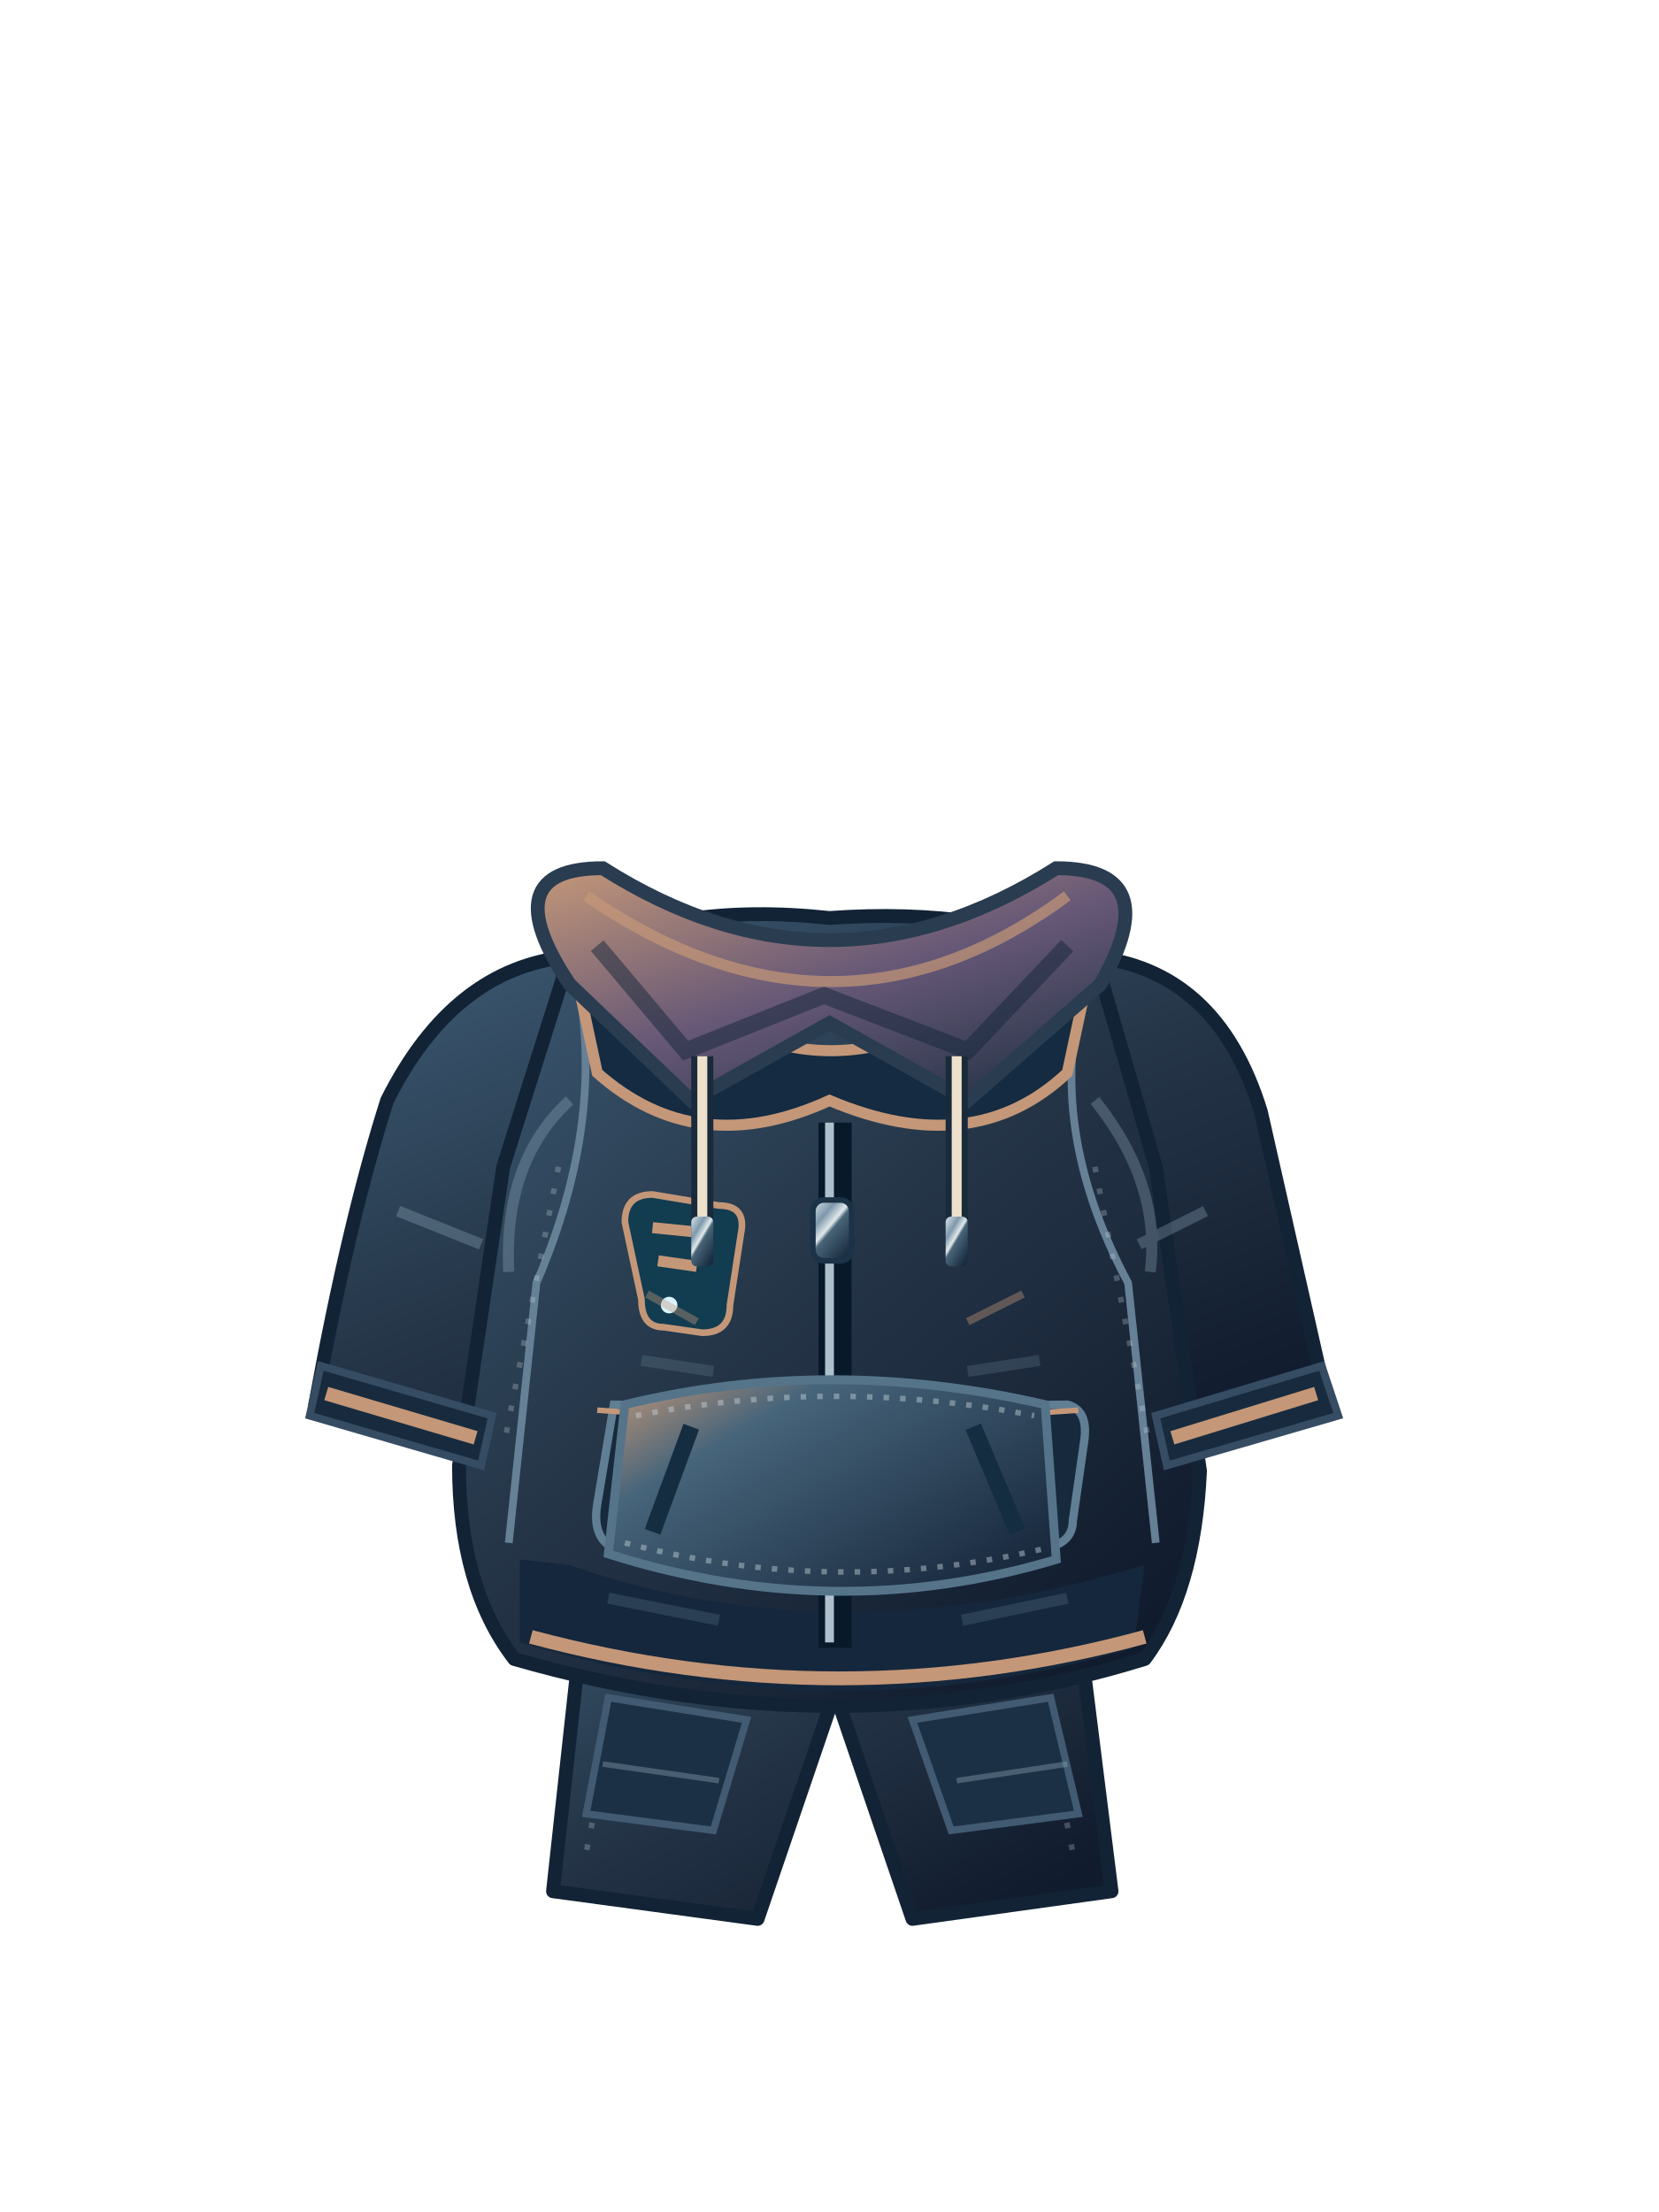
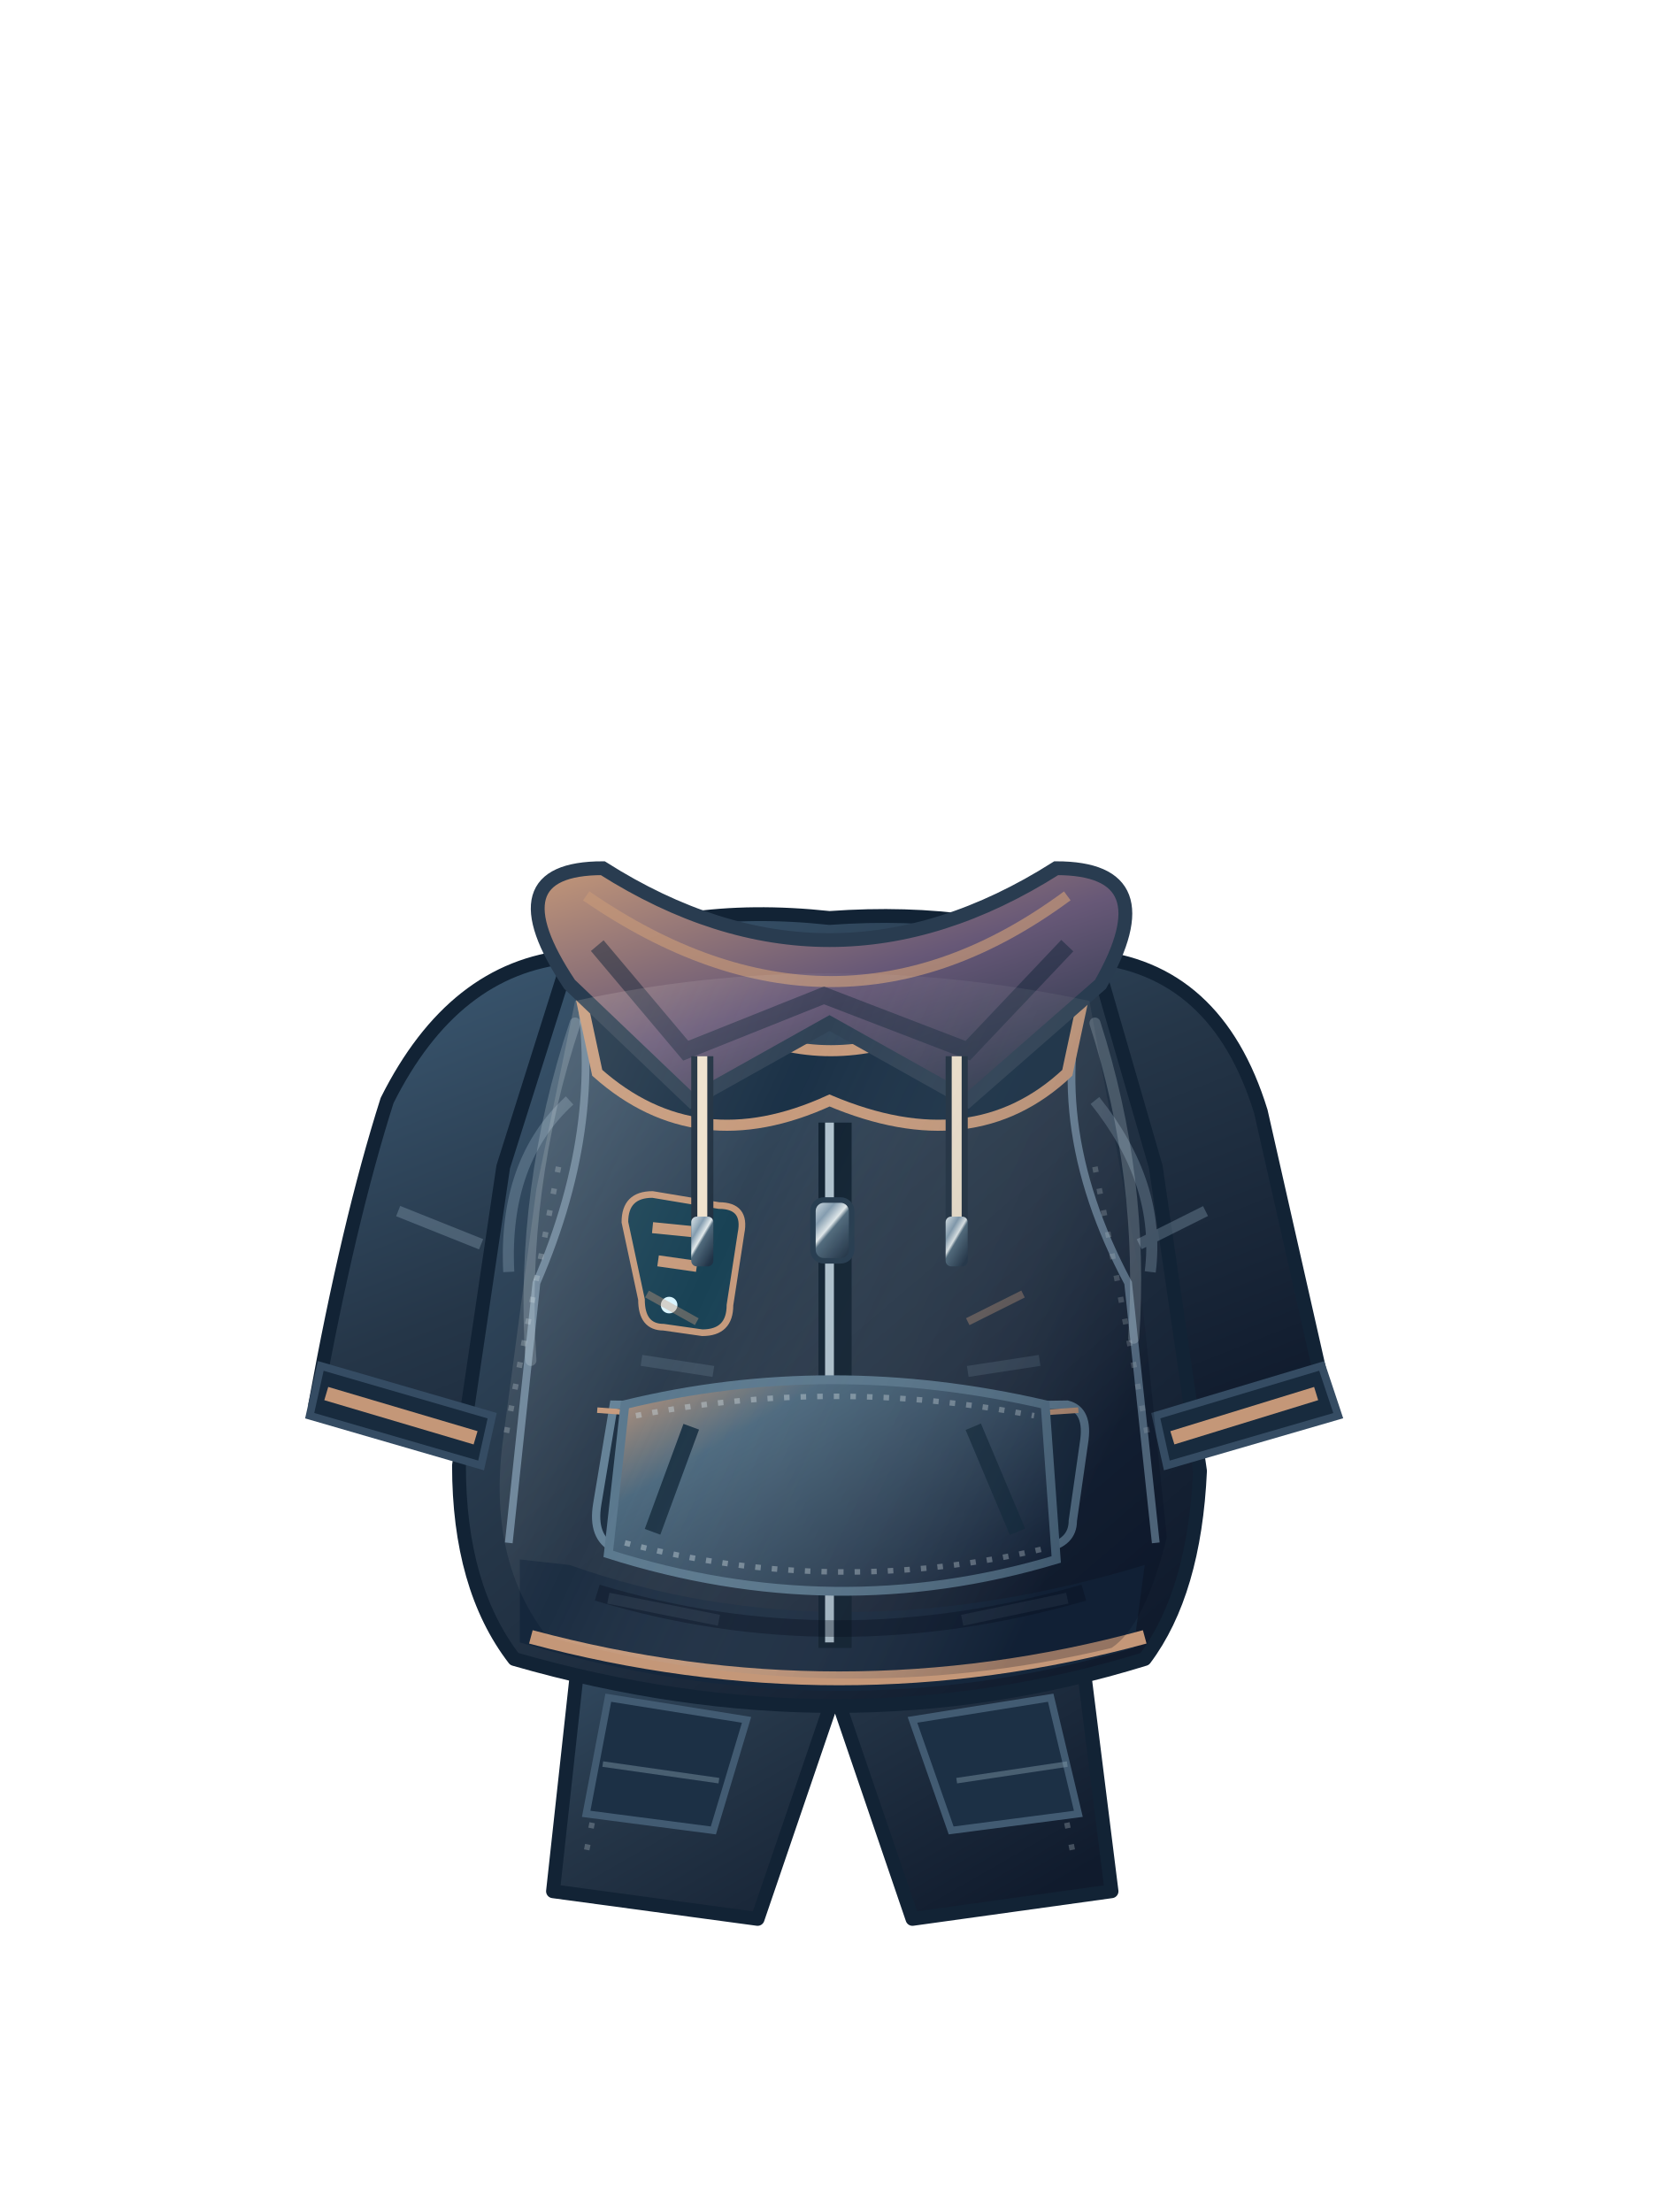
<svg xmlns="http://www.w3.org/2000/svg" viewBox="0 0 300 400">
  <defs>
    <radialGradient id="skin" cx=".32" cy=".2" r=".85">
      <stop stop-color="#eac086" />
      <stop offset=".55" stop-color="#93603e" />
      <stop offset="1" stop-color="#392b37" />
    </radialGradient>
    <linearGradient id="cloth" x2=".8" y2="1">
      <stop stop-color="#3d5b75" />
      <stop offset=".5" stop-color="#253648" />
      <stop offset="1" stop-color="#101b2d" />
    </linearGradient>
    <linearGradient id="fabric" x1="0" y1="0" x2="1" y2=".8">
      <stop stop-color="#c49778" />
      <stop offset=".3" stop-color="#46647a" />
      <stop offset="1" stop-color="#18283d" />
    </linearGradient>
    <linearGradient id="hood" x1="0" y1="0" x2=".8" y2="1">
      <stop stop-color="#c49778" />
      <stop offset=".55" stop-color="#675877" />
      <stop offset="1" stop-color="#283549" />
    </linearGradient>
    <linearGradient id="metal" x2=".75" y2="1">
      <stop stop-color="#dce6e9" />
      <stop offset=".3" stop-color="#7e98ac" />
      <stop offset=".48" stop-color="#e1e9eb" />
      <stop offset=".55" stop-color="#496477" />
      <stop offset="1" stop-color="#192c40" />
    </linearGradient>
    <linearGradient id="trim" x2="1" y2="1">
      <stop stop-color="#edfcff" />
      <stop offset=".4" stop-color="#c49778" />
      <stop offset="1" stop-color="#287c9f" />
    </linearGradient>
    <linearGradient id="leather" x2=".8" y2="1">
      <stop stop-color="#c59269" />
      <stop offset=".5" stop-color="#855339" />
      <stop offset="1" stop-color="#392722" />
    </linearGradient>
    <linearGradient id="hair" x2=".3" y2="1">
      <stop stop-color="#8f5a36" />
      <stop offset=".6" stop-color="#492b25" />
      <stop offset="1" stop-color="#241b22" />
    </linearGradient>
    <radialGradient id="lens" cx=".3" cy=".15">
      <stop stop-color="#84d9ef" />
      <stop offset=".6" stop-color="#153e64" />
      <stop offset="1" stop-color="#09182b" />
    </radialGradient>
  </defs>
  <g stroke="#122335" stroke-width="2.5" stroke-linejoin="round">
    <path d="M107 278Q150 271 193 278L201 342L165 347L151 306L137 347L100 342Z" fill="url(#cloth)" />
    <path d="M103 173Q82 175 70 199Q63 221 57 254L88 264L105 221ZM197 173Q220 175 228 201L240 254L210 264L194 221Z" fill="url(#cloth)" />
    <path d="M103 173Q122 163 150 166Q178 164 198 173L209 211L217 266Q216 288 207 300Q152 317 93 300Q83 287 83 265L91 211Z" fill="url(#cloth)" />
  </g>
  <path d="M104 175Q110 202 97 232L92 279M197 175Q188 202 204 232L209 279" fill="none" stroke="#668096" stroke-width="1.4" />
  <path d="M105 180Q120 179 133 186Q150 194 168 186Q182 178 196 180L193 194Q176 210 150 199Q126 210 108 194Z" fill="#142b41" stroke="#c49778" stroke-width="2" />
  <path d="M103 199Q91 210 92 230M198 199Q210 214 208 230M72 219l15 6m131-6-12 6" fill="none" stroke="#a4bdd0" opacity=".28" stroke-width="2" />
  <path d="M103 283Q151 300 207 283L205 298Q151 314 94 297L94 282Z" fill="#15273c" />
  <path d="M96 296Q152 311 207 296" fill="none" stroke="#c49778" stroke-width="2.5" />
  <path d="M151 203V298" stroke="#081a2a" stroke-width="6" />
  <path d="M150 203V297" stroke="#adc1cd" stroke-width="1.6" />
  <path d="M111 254Q123 254 135 257L133 278Q131 284 124 282L111 280Q107 278 108 272ZM165 257Q181 254 193 254Q197 255 196 261L194 275Q194 279 189 280L173 283Q168 283 168 278Z" fill="#172a3d" stroke="#607e94" stroke-width="1.5" />
  <path d="M108 255l27 2m31 0 29-2" stroke="#c49778" stroke-width="1" />
  <path d="M114 260l16 1m42 0 17-1" stroke="#b7c6cf" opacity=".35" stroke-dasharray="1 2" />
  <rect x="147" y="217" width="7" height="11" rx="2" fill="url(#metal)" stroke="#1c3347" />
  <path d="M118 216L130 218Q135 218 134 223L132 236Q132 241 127 241L120 240Q116 240 116 235L113 221Q113 216 118 216Z" fill="#123c50" stroke="#c49778" stroke-width="1.2" />
  <path d="M118 222l10 1m-9 5 7 1" stroke="#c49778" stroke-width="2" />
  <circle cx="121" cy="236" r="1.5" fill="#d8f5ff" />
  <path d="M58 247L89 256L87 265L56 256ZM209 256L239 247L242 256L211 265Z" fill="#182b3e" stroke="#354c63" stroke-width="1.4" />
  <path d="M59 252L86 260M212 260L238 252" stroke="#c49778" stroke-width="2.5" />
  <path d="M101 211L91 262M198 211L208 262M111 310L106 335M189 310L194 335" fill="none" stroke="#dce8ed" opacity=".25" stroke-dasharray="1 3" />
  <path d="M110 307L135 311L129 331L106 328ZM165 311L190 307L195 328L172 331Z" fill="#1c3045" stroke="#425b72" stroke-width="1.3" />
  <path d="M109 319l21 3m43 0 20-3" stroke="#8ca4b5" opacity=".4" />
  <path d="M116 246l13 2m46 0 13-2M110 289l20 4m44 0 19-4" stroke="#7a94a8" opacity=".22" stroke-width="2" />
  <path d="M103 178Q89 157 109 157Q150 183 191 157Q211 157 199 178L175 199L150 185L125 199Z" fill="url(#hood)" stroke="#293c50" stroke-width="2.5" />
  <path d="M106 162Q151 193 193 162" fill="none" stroke="#c49778" opacity=".7" stroke-width="2" />
  <path d="M108 171L124 190L149 180L175 190L193 171" fill="none" stroke="#13263a" opacity=".5" stroke-width="3" />
  <path d="M127 191v34m46-34v34" stroke="#192a3b" stroke-width="4" />
  <path d="M127 191v32m46-32v32" stroke="#eee1cc" stroke-width="1.8" />
  <rect x="125" y="220" width="4" height="9" rx="1" fill="url(#metal)" />
  <rect x="171" y="220" width="4" height="9" rx="1" fill="url(#metal)" />
  <path d="M113 254Q150 245 189 254L191 282Q151 294 110 281Z" fill="url(#fabric)" stroke="#55748a" stroke-width="1.6" />
  <path d="M115 256Q151 249 187 256M113 279Q151 289 189 280" fill="none" stroke="#c5d2da" opacity=".45" stroke-dasharray="1 2" />
  <path d="M125 258l-7 19m58-19 8 19" stroke="#152d40" stroke-width="3" />
  <path d="M117 234l9 5m49 0 10-5" stroke="#c49778" opacity=".4" stroke-width="1.4" />
+   <defs>
+     <linearGradient id="wardrobe-satin" x1="0" y1="0" x2="1" y2=".5">
+       <stop stop-color="#fff2dd" stop-opacity=".19" />
+       <stop offset=".42" stop-color="#fff" stop-opacity=".03" />
+       <stop offset="1" stop-color="#050c20" stop-opacity=".25" />
+     </linearGradient>
+     <linearGradient id="wardrobe-fold">
+       <stop stop-color="#fff0e1" stop-opacity=".3" />
+       <stop offset=".4" stop-color="#fff" stop-opacity="0" />
+       <stop offset="1" stop-color="#080c26" stop-opacity=".3" />
+     </linearGradient>
+   </defs>
+   <g id="wardrobe-finish">
+     <path d="M104 181Q150 171 197 181L206 230L211 278Q207 294 201 298Q151 310 99 296Q88 282 91 260L97 215Z" fill="url(#wardrobe-satin)" />
+     <path d="M104 185Q94 215 96 246M198 185Q207 213 205 242" fill="none" stroke="#e9f5fa" stroke-opacity=".2" stroke-width="2" stroke-linecap="round" />
+     <path d="M108 288Q151 301 196 288" fill="none" stroke="#050b19" stroke-opacity=".32" stroke-width="3" />
+   </g>
</svg>
